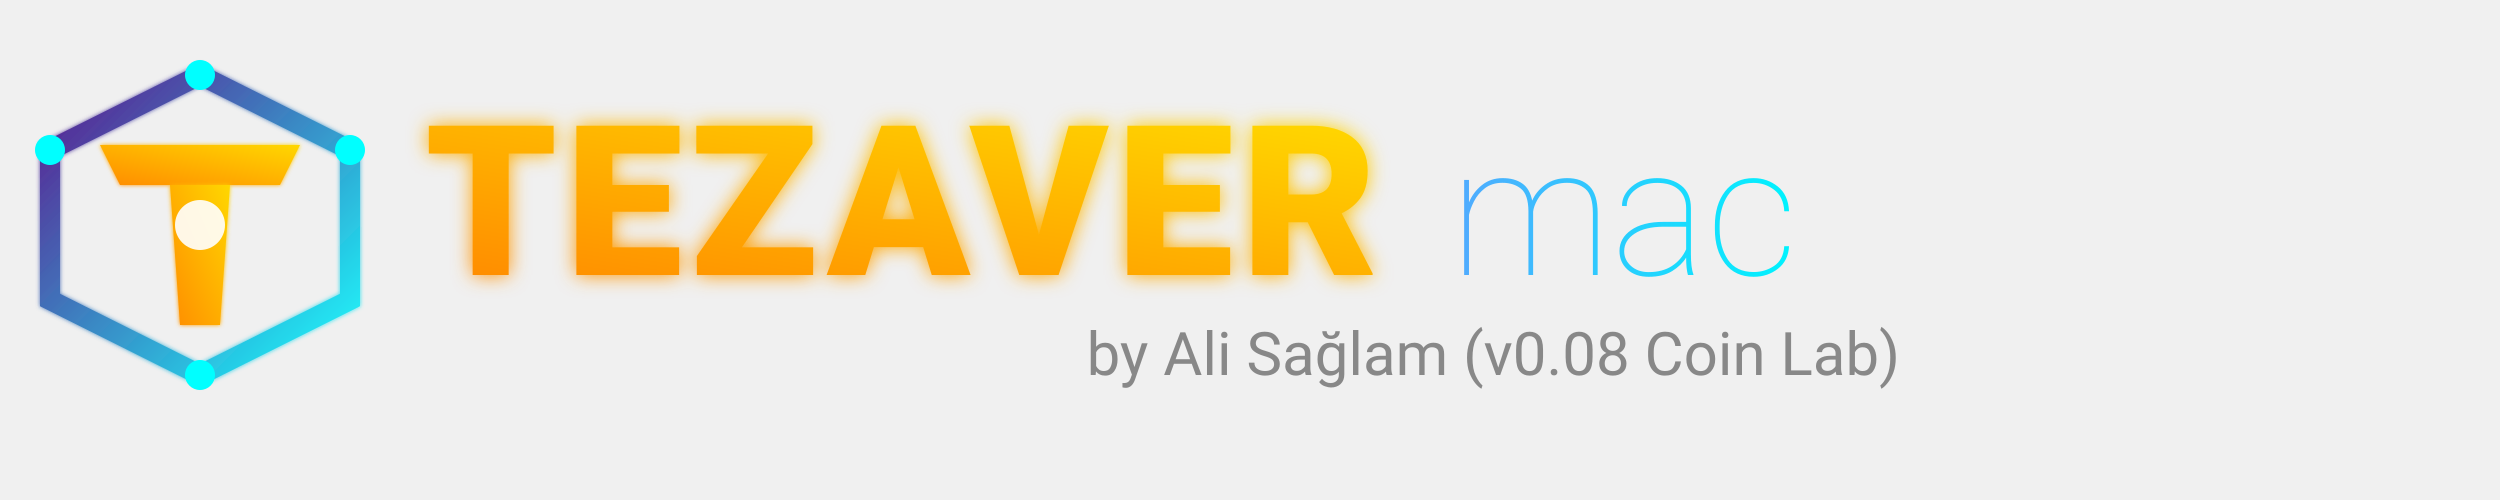
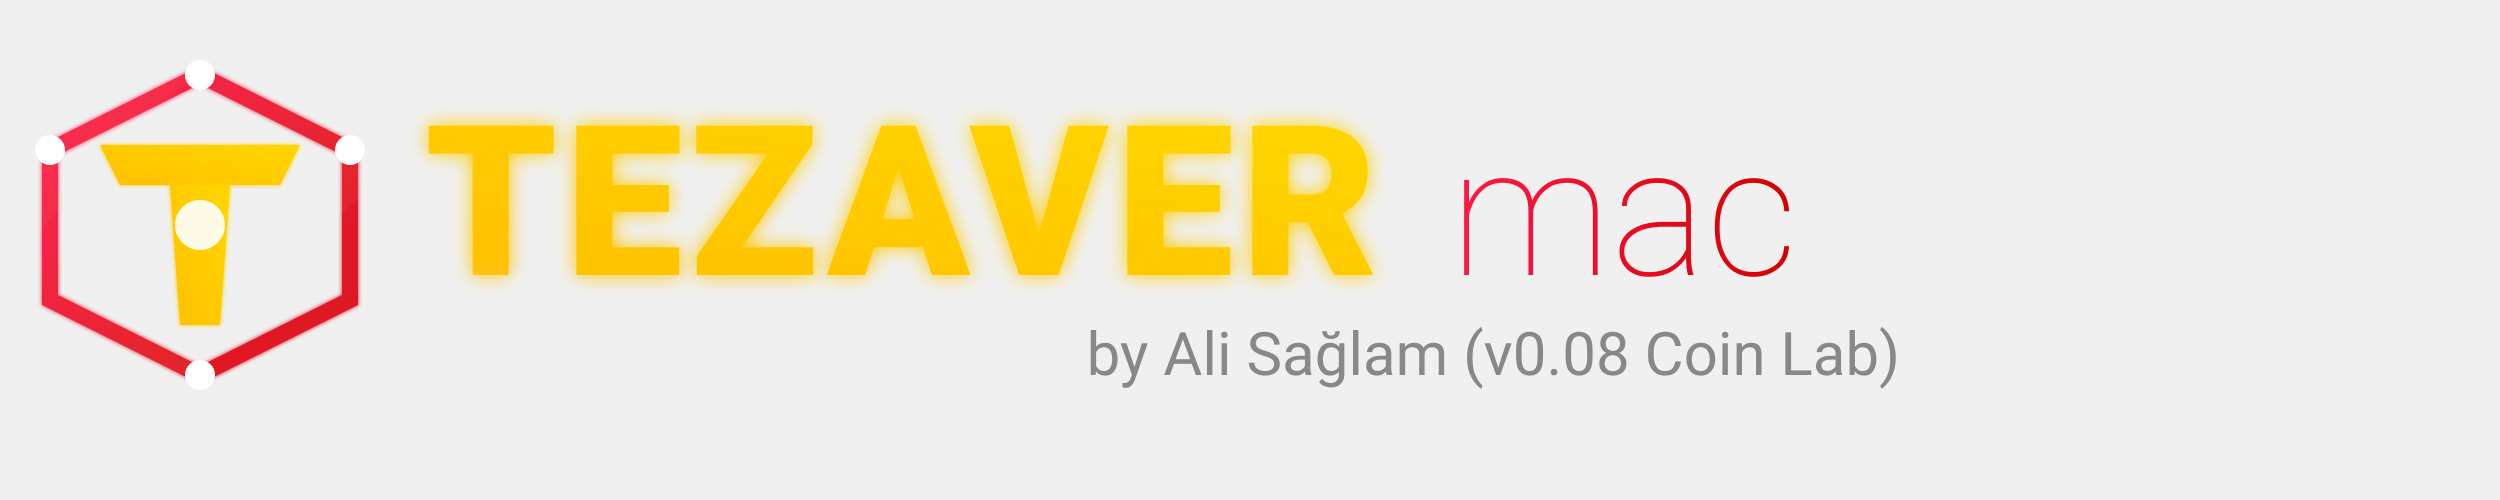
<svg xmlns="http://www.w3.org/2000/svg" viewBox="0 0 500 100" fill="none">
  <defs>
    <linearGradient id="grad2" x1="0%" y1="0%" x2="0%" y2="100%">
      <stop offset="0%" style="stop-color:#FFFFFF;stop-opacity:1" />
      <stop offset="100%" style="stop-color:#E0E0E0;stop-opacity:1" />
    </linearGradient>
    <linearGradient id="grad1" x1="0%" y1="0%" x2="100%" y2="0%">
-       <stop offset="0%" style="stop-color:#4facfe;stop-opacity:1" />
-       <stop offset="100%" style="stop-color:#00f2fe;stop-opacity:1" />
+       <stop offset="0%" style="stop-color:#FF1744;stop-opacity:1" />
+       <stop offset="100%" style="stop-color:#D50000;stop-opacity:1" />
    </linearGradient>
    <linearGradient id="icon_grad1" x1="0%" y1="0%" x2="100%" y2="100%">
-       <stop offset="0%" style="stop-color:#4B0082;stop-opacity:1" />
-       <stop offset="100%" style="stop-color:#00FFFF;stop-opacity:1" />
+       <stop offset="0%" style="stop-color:#FF1744;stop-opacity:1" />
+       <stop offset="100%" style="stop-color:#D50000;stop-opacity:1" />
    </linearGradient>
    <linearGradient id="icon_grad2" x1="100%" y1="0%" x2="0%" y2="100%">
-       <stop offset="0%" style="stop-color:#FFD700;stop-opacity:1" />
-       <stop offset="100%" style="stop-color:#FF8C00;stop-opacity:1" />
+       <stop offset="0%" style="stop-color:#FFD600;stop-opacity:1" />
+       <stop offset="100%" style="stop-color:#FFC107;stop-opacity:1" />
    </linearGradient>
    <filter id="glow" x="-20%" y="-20%" width="140%" height="140%">
      <feGaussianBlur stdDeviation="2" result="blur" />
      <feComposite in="SourceGraphic" in2="blur" operator="over" />
    </filter>
  </defs>
  <g transform="translate(0, 5) scale(0.2)">
-     <path d="M200 50 L350 125 L350 275 L200 350 L50 275 L50 125 Z" stroke="url(#icon_grad1)" stroke-width="20" fill="none" filter="url(#glow)" opacity="0.9" />
-     <circle cx="50" cy="125" r="15" fill="#00FFFF" />
-     <circle cx="350" cy="125" r="15" fill="#00FFFF" />
-     <circle cx="200" cy="350" r="15" fill="#00FFFF" />
-     <circle cx="200" cy="50" r="15" fill="#00FFFF" />
+     <path d="M200 50 L350 125 L350 275 L200 350 L50 275 L50 125 Z" stroke="url(#icon_grad1)" stroke-width="16" fill="none" filter="url(#glow)" opacity="0.9" />
+     <circle cx="50" cy="125" r="15" fill="#FFFFFF" />
+     <circle cx="350" cy="125" r="15" fill="#FFFFFF" />
+     <circle cx="200" cy="350" r="15" fill="#FFFFFF" />
+     <circle cx="200" cy="50" r="15" fill="#FFFFFF" />
    <path d="M100 120 L300 120 L280 160 L120 160 Z" fill="url(#icon_grad2)" filter="url(#glow)" />
    <path d="M170 160 L230 160 L220 300 L180 300 Z" fill="url(#icon_grad2)" filter="url(#glow)" />
    <circle cx="200" cy="200" r="25" fill="#FFFFFF" opacity="0.9">
      <animate attributeName="opacity" values="0.9;0.4;0.9" dur="3s" repeatCount="indefinite" />
    </circle>
  </g>
  <g transform="translate(75, 0)">
    <text x="10" y="55" font-family="-apple-system, BlinkMacSystemFont, 'Segoe UI', Roboto, Helvetica, Arial, sans-serif" font-weight="800" font-size="42" fill="url(#icon_grad2)" letter-spacing="1.5" filter="url(#glow)">TEZAVER</text>
    <text x="215" y="55" font-family="-apple-system, BlinkMacSystemFont, 'Segoe UI', Roboto, Helvetica, Arial, sans-serif" font-weight="200" font-size="36" fill="url(#grad1)" letter-spacing="0">mac</text>
    <text x="305" y="75" text-anchor="end" font-family="-apple-system, BlinkMacSystemFont, 'Segoe UI', Roboto, Helvetica, Arial, sans-serif" font-size="12" fill="#888888" letter-spacing="0">by Ali Sağlam (v0.08 Coin Lab)</text>
  </g>
</svg>
